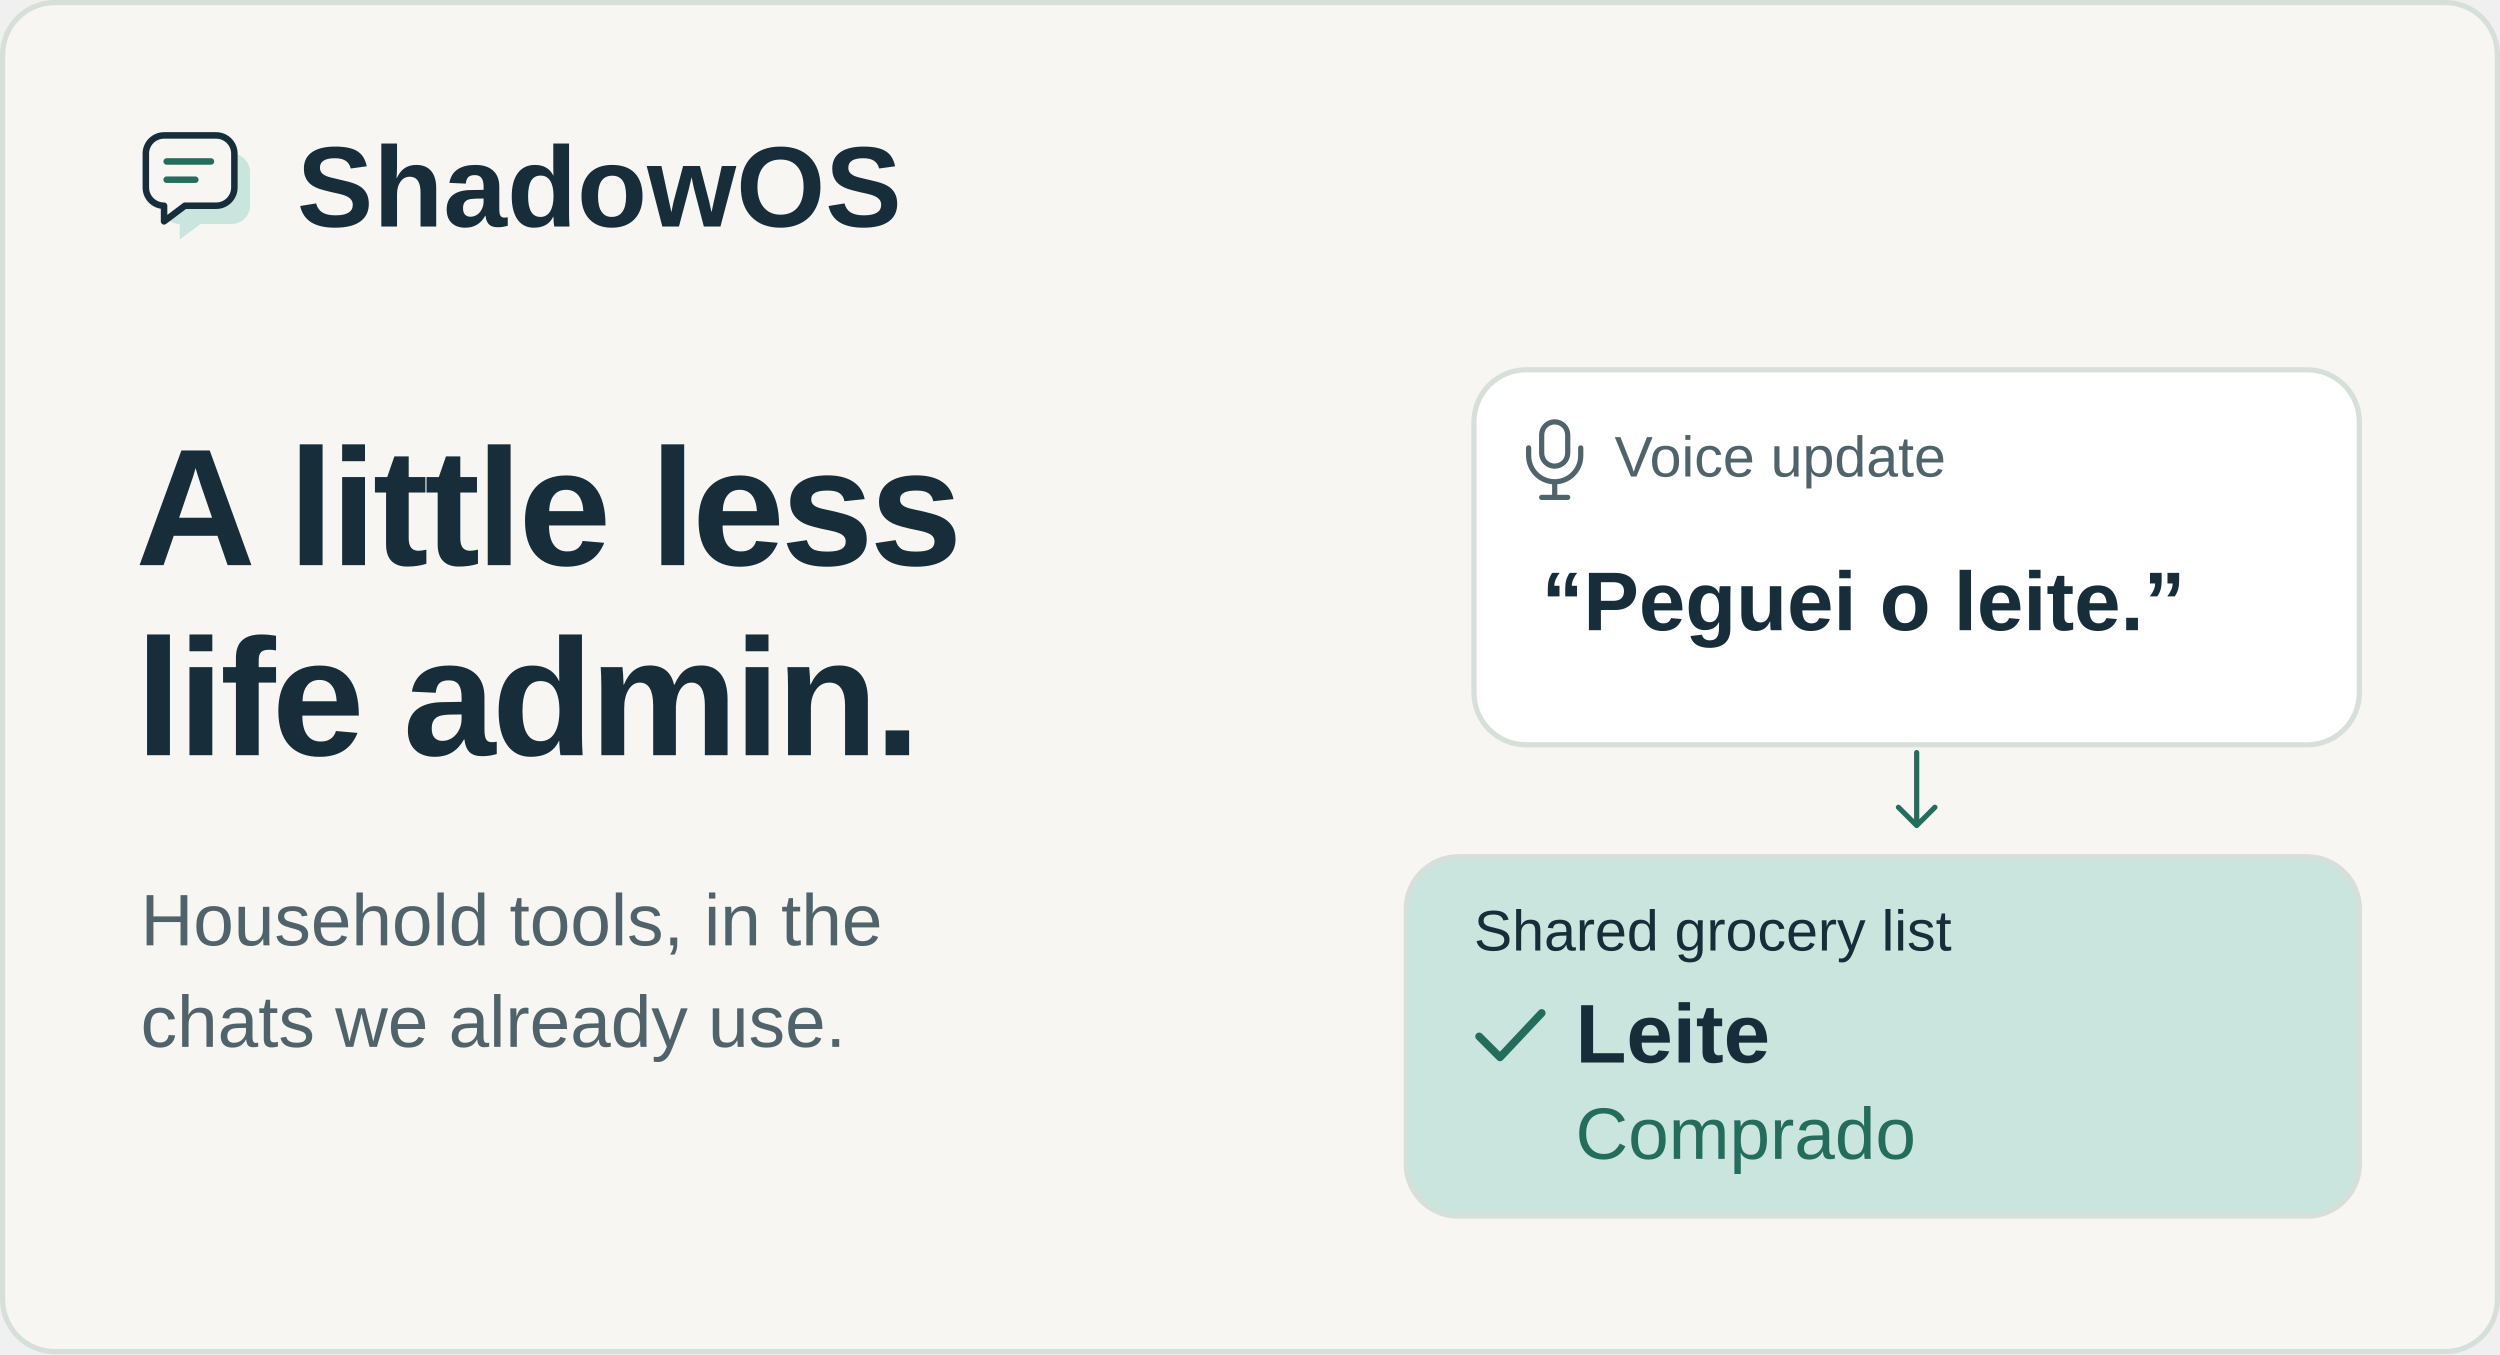
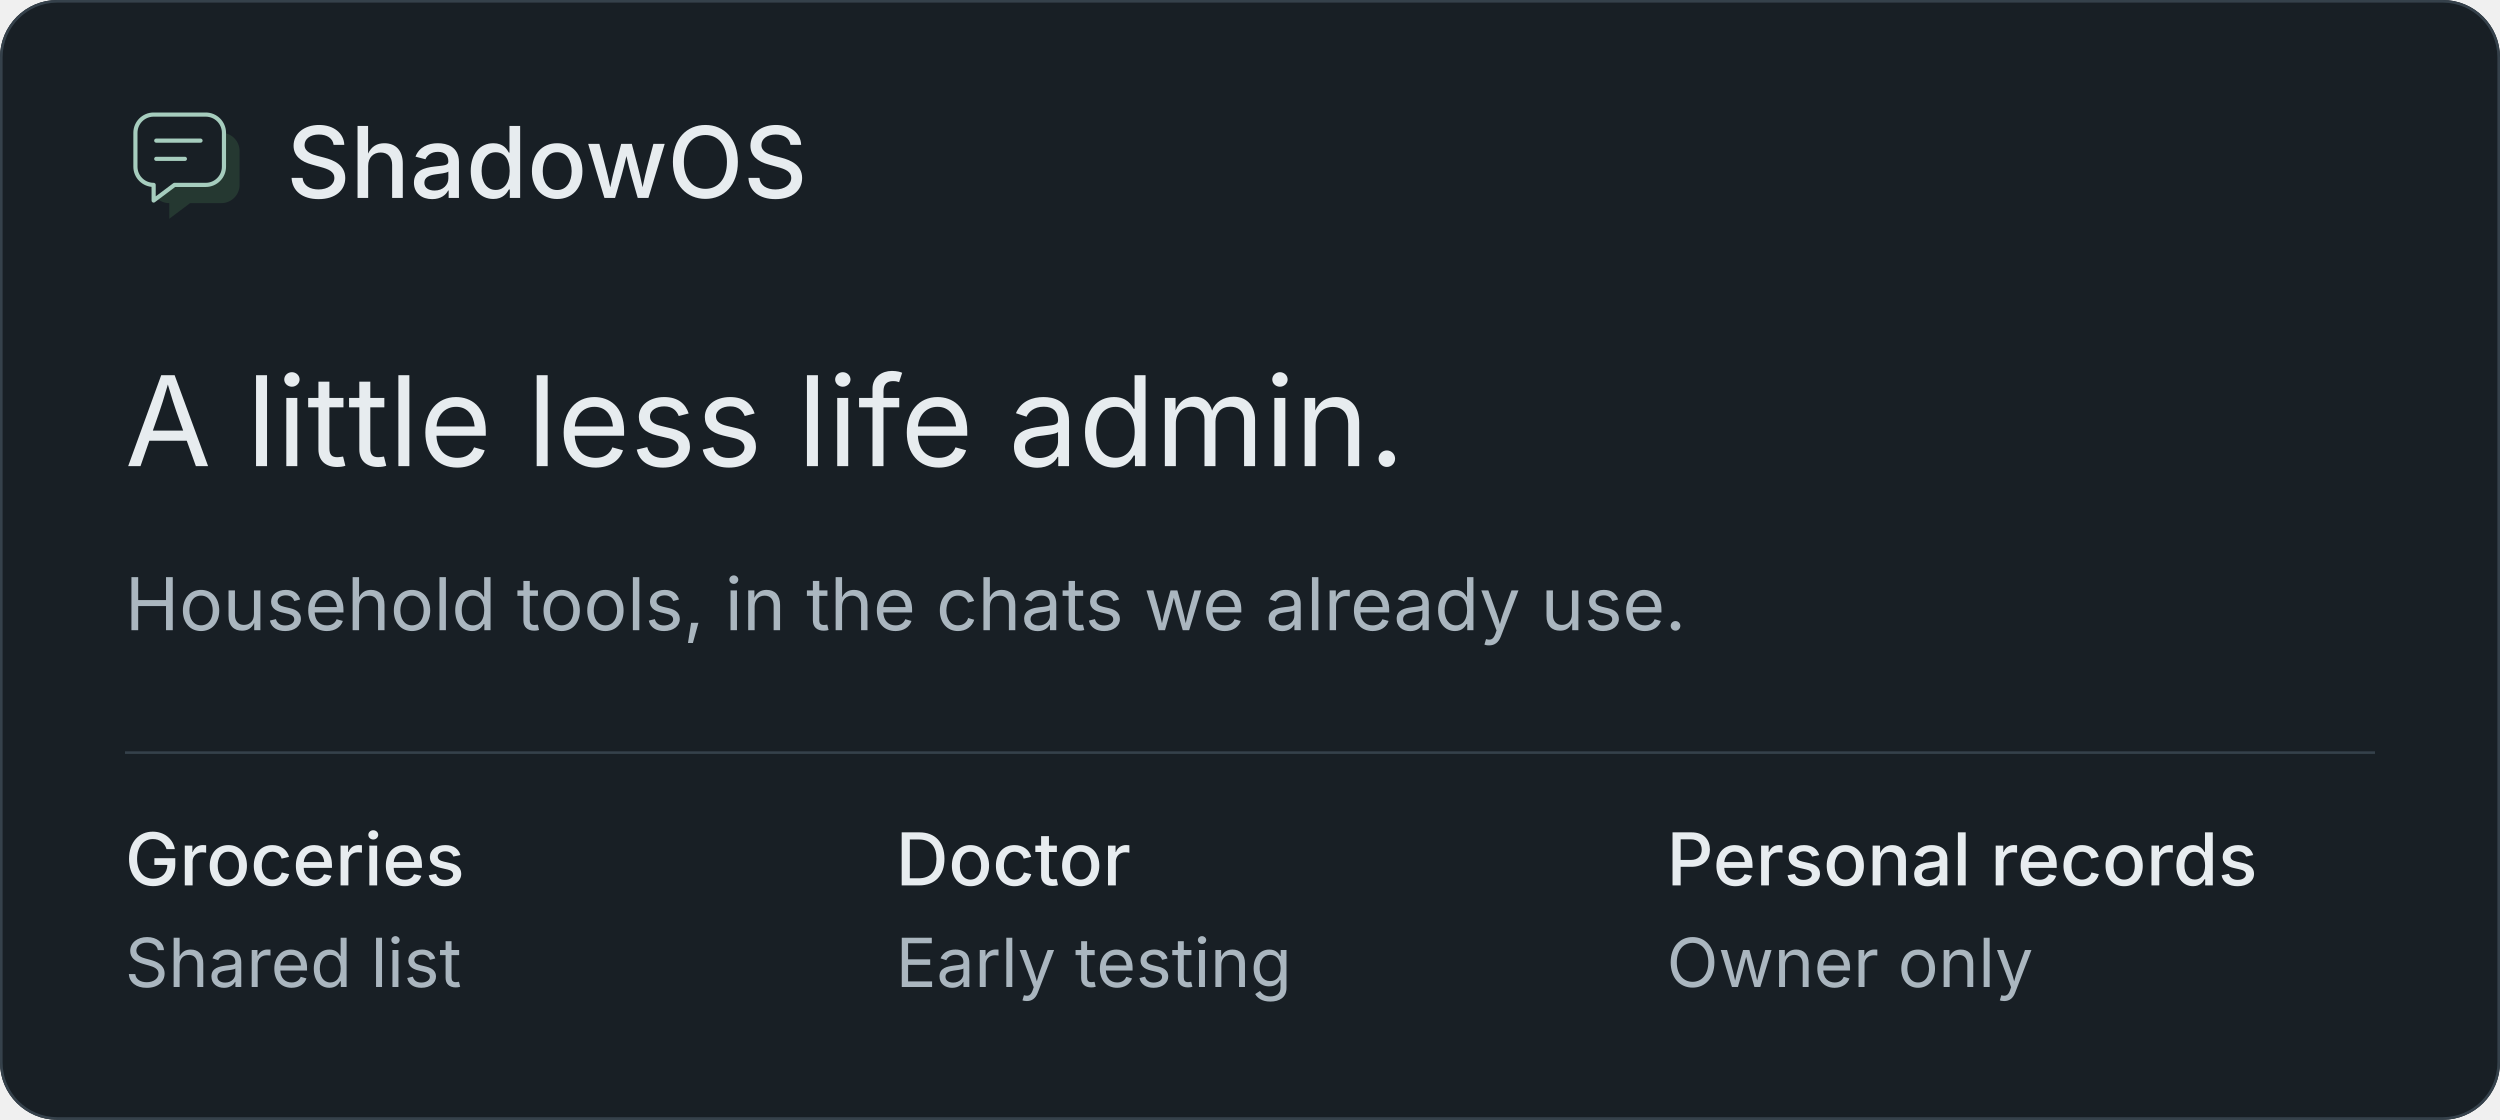
- <svg xmlns="http://www.w3.org/2000/svg" width="960" height="520" viewBox="0 0 960 520" role="img" aria-labelledby="title desc">
-   <rect x="1" y="1" width="958" height="518" rx="20" fill="#F7F6F2" stroke="#D7DFDA" stroke-width="2" />
-   <g transform="translate(52 48)">
-     <path d="M17 11h20a7 7 0 0 1 7 7v13a7 7 0 0 1-7 7H25l-8 6v-6a7 7 0 0 1-7-7V18a7 7 0 0 1 7-7Z" fill="#C9E5DD" />
-     <path d="M11 4h20a7 7 0 0 1 7 7v13a7 7 0 0 1-7 7H19l-8 6v-6a7 7 0 0 1-7-7V11a7 7 0 0 1 7-7Z" fill="#F7F6F2" stroke="#172D3A" stroke-width="2.5" stroke-linejoin="round" />
-     <path d="M12 14h17M12 21h11" stroke="#246D5D" stroke-width="2.5" stroke-linecap="round" />
-   </g>
-   <g font-family="Arial, Helvetica, sans-serif">
-     <text x="114" y="87" font-size="44" font-weight="700" fill="#172D3A">ShadowOS</text>
-     <text x="52" y="217" font-size="64" font-weight="700" letter-spacing="-1.5" fill="#172D3A">A little less</text>
-     <text x="52" y="290" font-size="64" font-weight="700" letter-spacing="-1.5" fill="#172D3A">life admin.</text>
-     <text x="54" y="363" font-size="28" fill="#51636A">Household tools, in the</text>
-     <text x="54" y="402" font-size="28" fill="#51636A">chats we already use.</text>
-     <rect x="566" y="142" width="340" height="144" rx="20" fill="#FFFFFF" stroke="#D7DFDA" stroke-width="2" />
-     <g stroke="#51636A" stroke-width="2" stroke-linecap="round" fill="none">
-       <rect x="592" y="162" width="10" height="17" rx="5" />
-       <path d="M587 172v3a10 10 0 0 0 20 0v-3M597 185v6M592 191h10" />
+ <svg xmlns="http://www.w3.org/2000/svg" width="960" height="430" viewBox="0 0 960 430" role="img" aria-labelledby="title desc">
+   <rect width="960" height="430" rx="22" fill="#181F25" />
+   <rect x="0.5" y="0.5" width="959" height="429" rx="21.5" fill="none" stroke="#35414B" />
+   <g font-family="Inter, 'Segoe UI', Arial, sans-serif" font-weight="400">
+     <g transform="translate(48 40) scale(1)">
+       <path d="M17 11h20a7 7 0 0 1 7 7v13a7 7 0 0 1-7 7H25l-8 6v-6a7 7 0 0 1-7-7V18a7 7 0 0 1 7-7Z" fill="#253831" />
+       <path d="M11 4h20a7 7 0 0 1 7 7v13a7 7 0 0 1-7 7H19l-8 6v-6a7 7 0 0 1-7-7V11a7 7 0 0 1 7-7Z" fill="#181F25" stroke="#A6CDBE" stroke-width="1.6" stroke-linejoin="round" />
+       <path d="M12 14h17M12 21h11" stroke="#A6CDBE" stroke-width="1.6" stroke-linecap="round" />
    </g>
-     <text x="620" y="183" font-size="22" fill="#51636A">Voice update</text>
-     <text x="592" y="242" font-size="32" font-weight="700" fill="#172D3A">“Peguei o leite.”</text>
-     <path d="M736 289v28m-7-7 7 7 7-7" fill="none" stroke="#246D5D" stroke-width="2" stroke-linecap="round" stroke-linejoin="round" />
-     <rect x="540" y="329" width="366" height="138" rx="20" fill="#C9E5DD" stroke="#D7DFDA" stroke-width="2" />
-     <text x="566" y="365" font-size="22" fill="#172D3A">Shared grocery list</text>
-     <path d="m568 398 8 8 16-17" fill="none" stroke="#246D5D" stroke-width="3" stroke-linecap="round" stroke-linejoin="round" />
-     <text x="605" y="408" font-size="32" font-weight="700" fill="#172D3A">Leite</text>
-     <text x="605" y="445" font-size="28" fill="#246D5D">Comprado</text>
+     <text x="110" y="76" font-size="38" font-weight="500" fill="#E7ECEF">ShadowOS</text>
+     <text x="48" y="179" font-size="48" font-weight="400" fill="#E7ECEF">A little less life admin.</text>
+     <text x="48" y="242" font-size="28" font-weight="400" fill="#AAB6BF">Household tools, in the chats we already use.</text>
+     <path d="M48 289H912" stroke="#35414B" />
+     <text x="48" y="340" font-size="28" font-weight="500" fill="#E7ECEF">Groceries</text>
+     <text x="48" y="379" font-size="26" font-weight="400" fill="#AAB6BF">Shared list</text>
+     <text x="344" y="340" font-size="28" font-weight="500" fill="#E7ECEF">Doctor</text>
+     <text x="344" y="379" font-size="26" font-weight="400" fill="#AAB6BF">Early testing</text>
+     <text x="640" y="340" font-size="28" font-weight="500" fill="#E7ECEF">Personal records</text>
+     <text x="640" y="379" font-size="26" font-weight="400" fill="#AAB6BF">Owner only</text>
  </g>
</svg>
